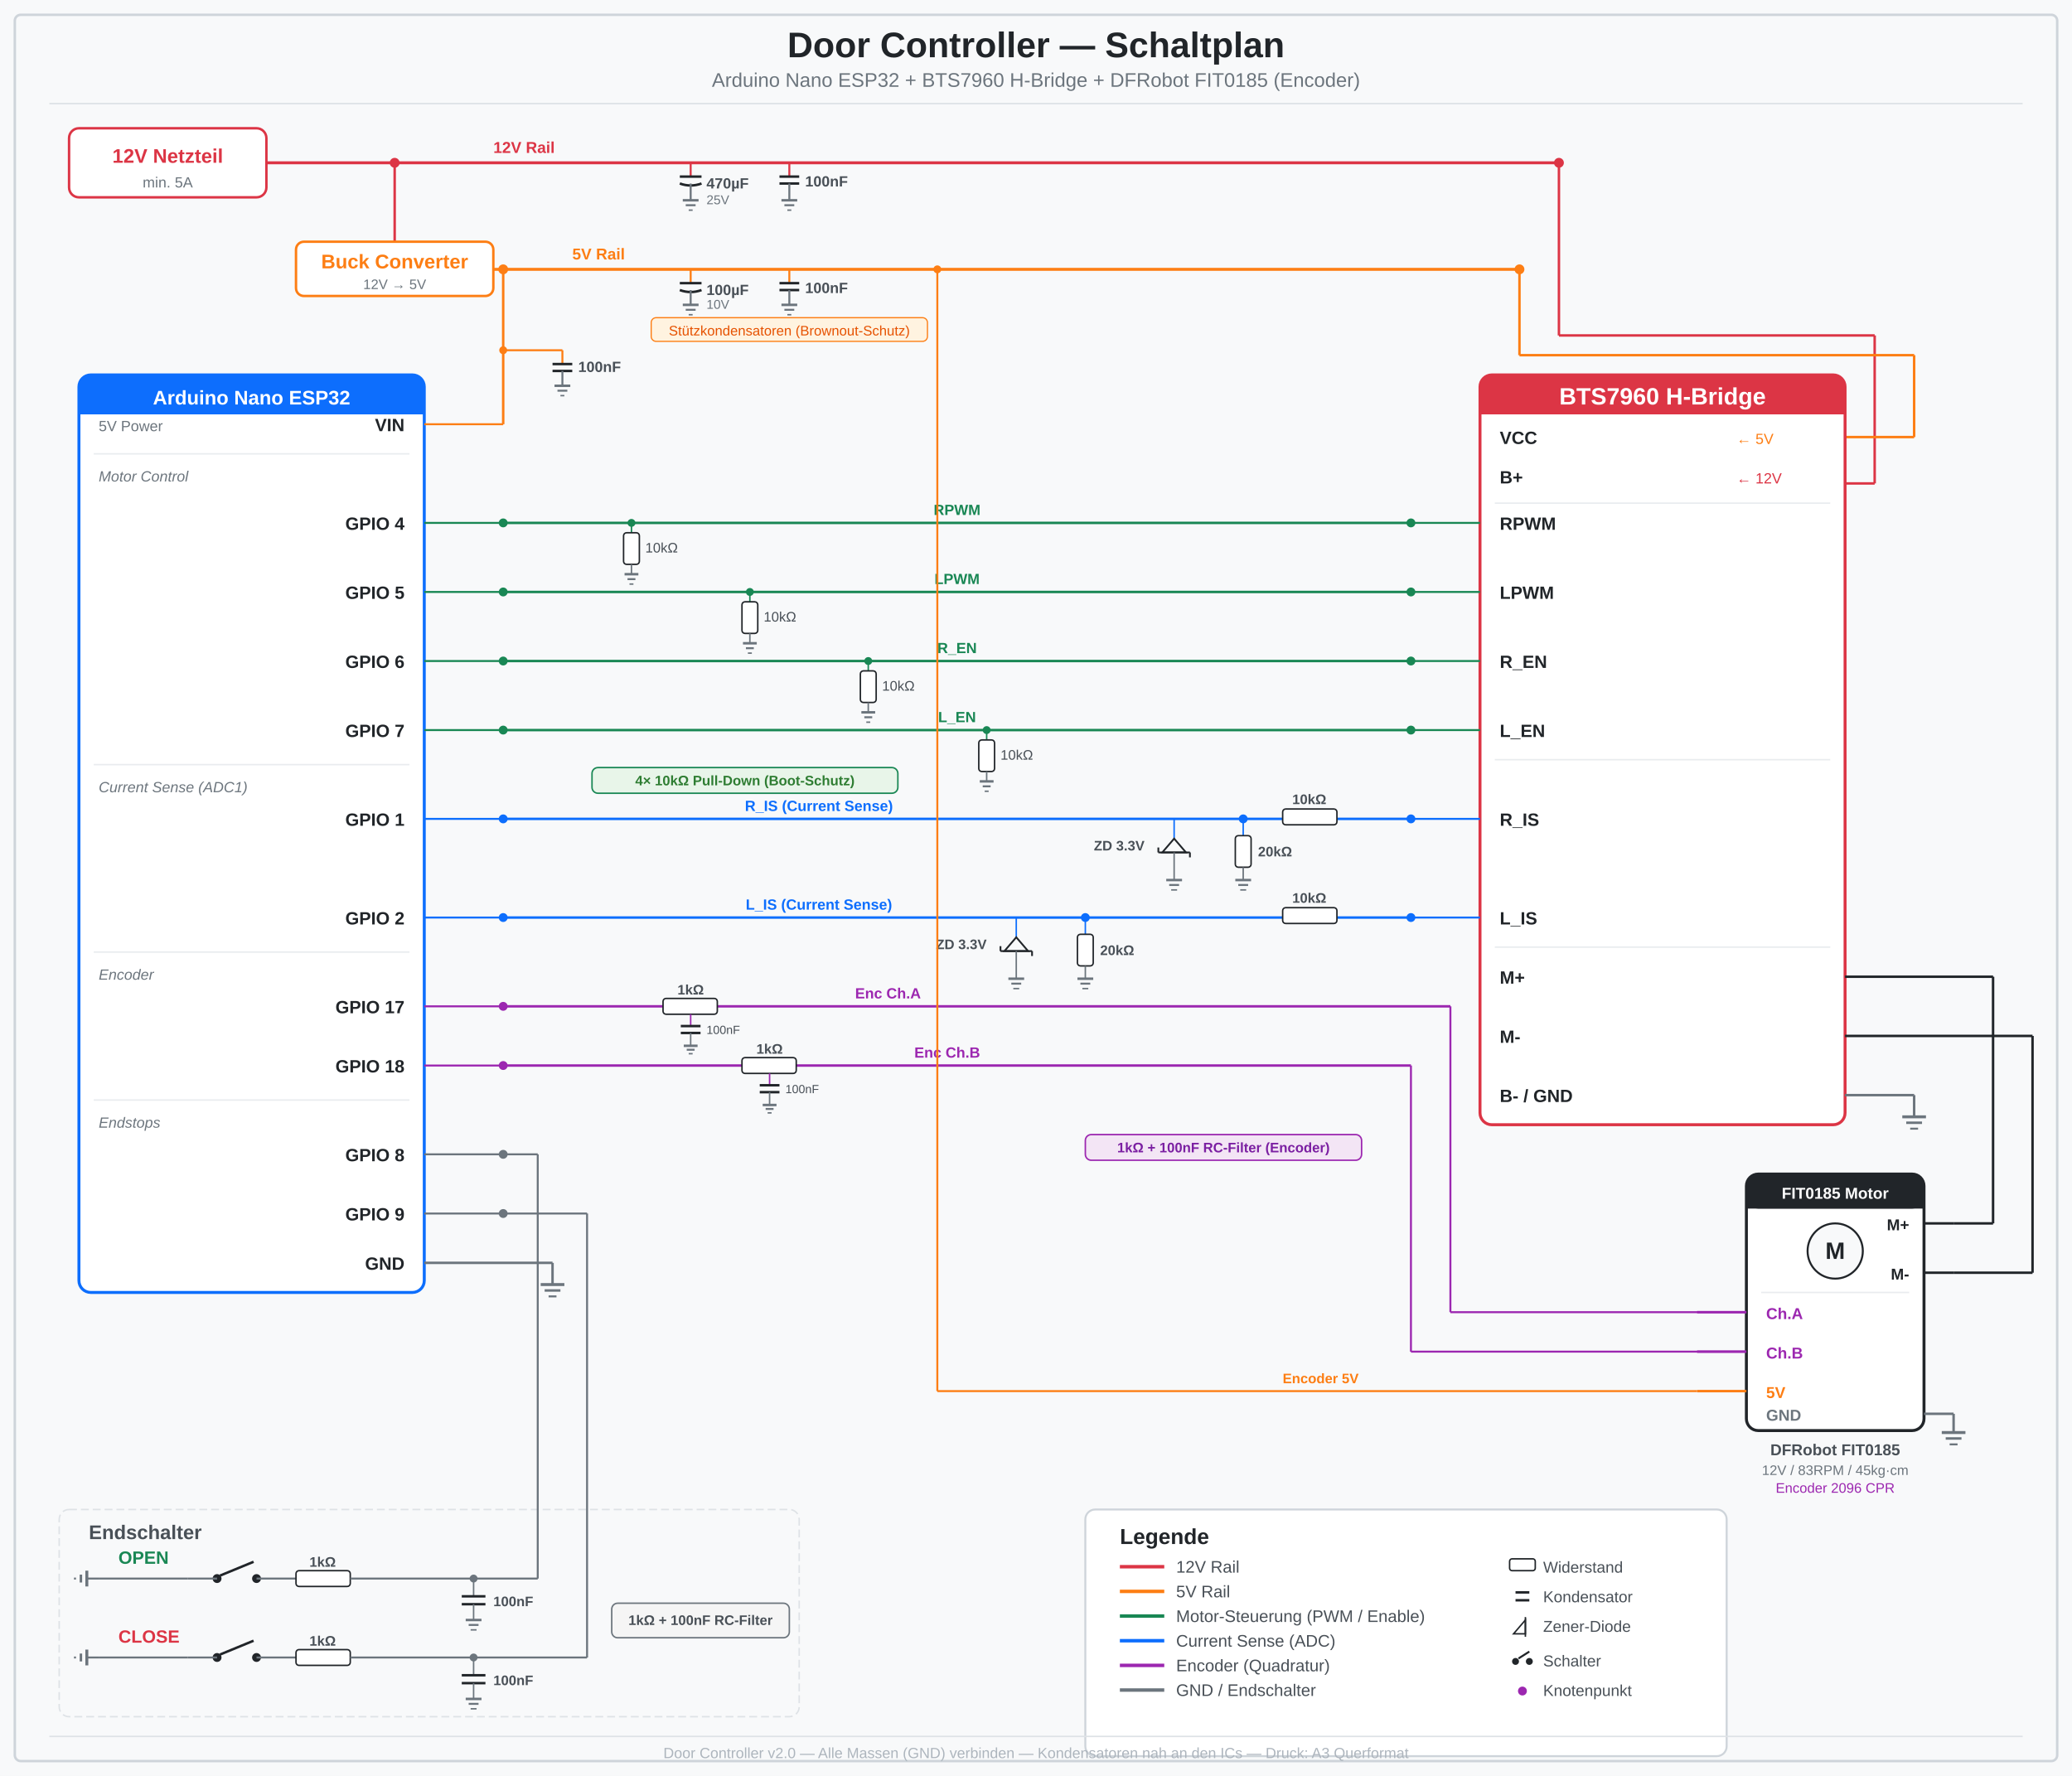
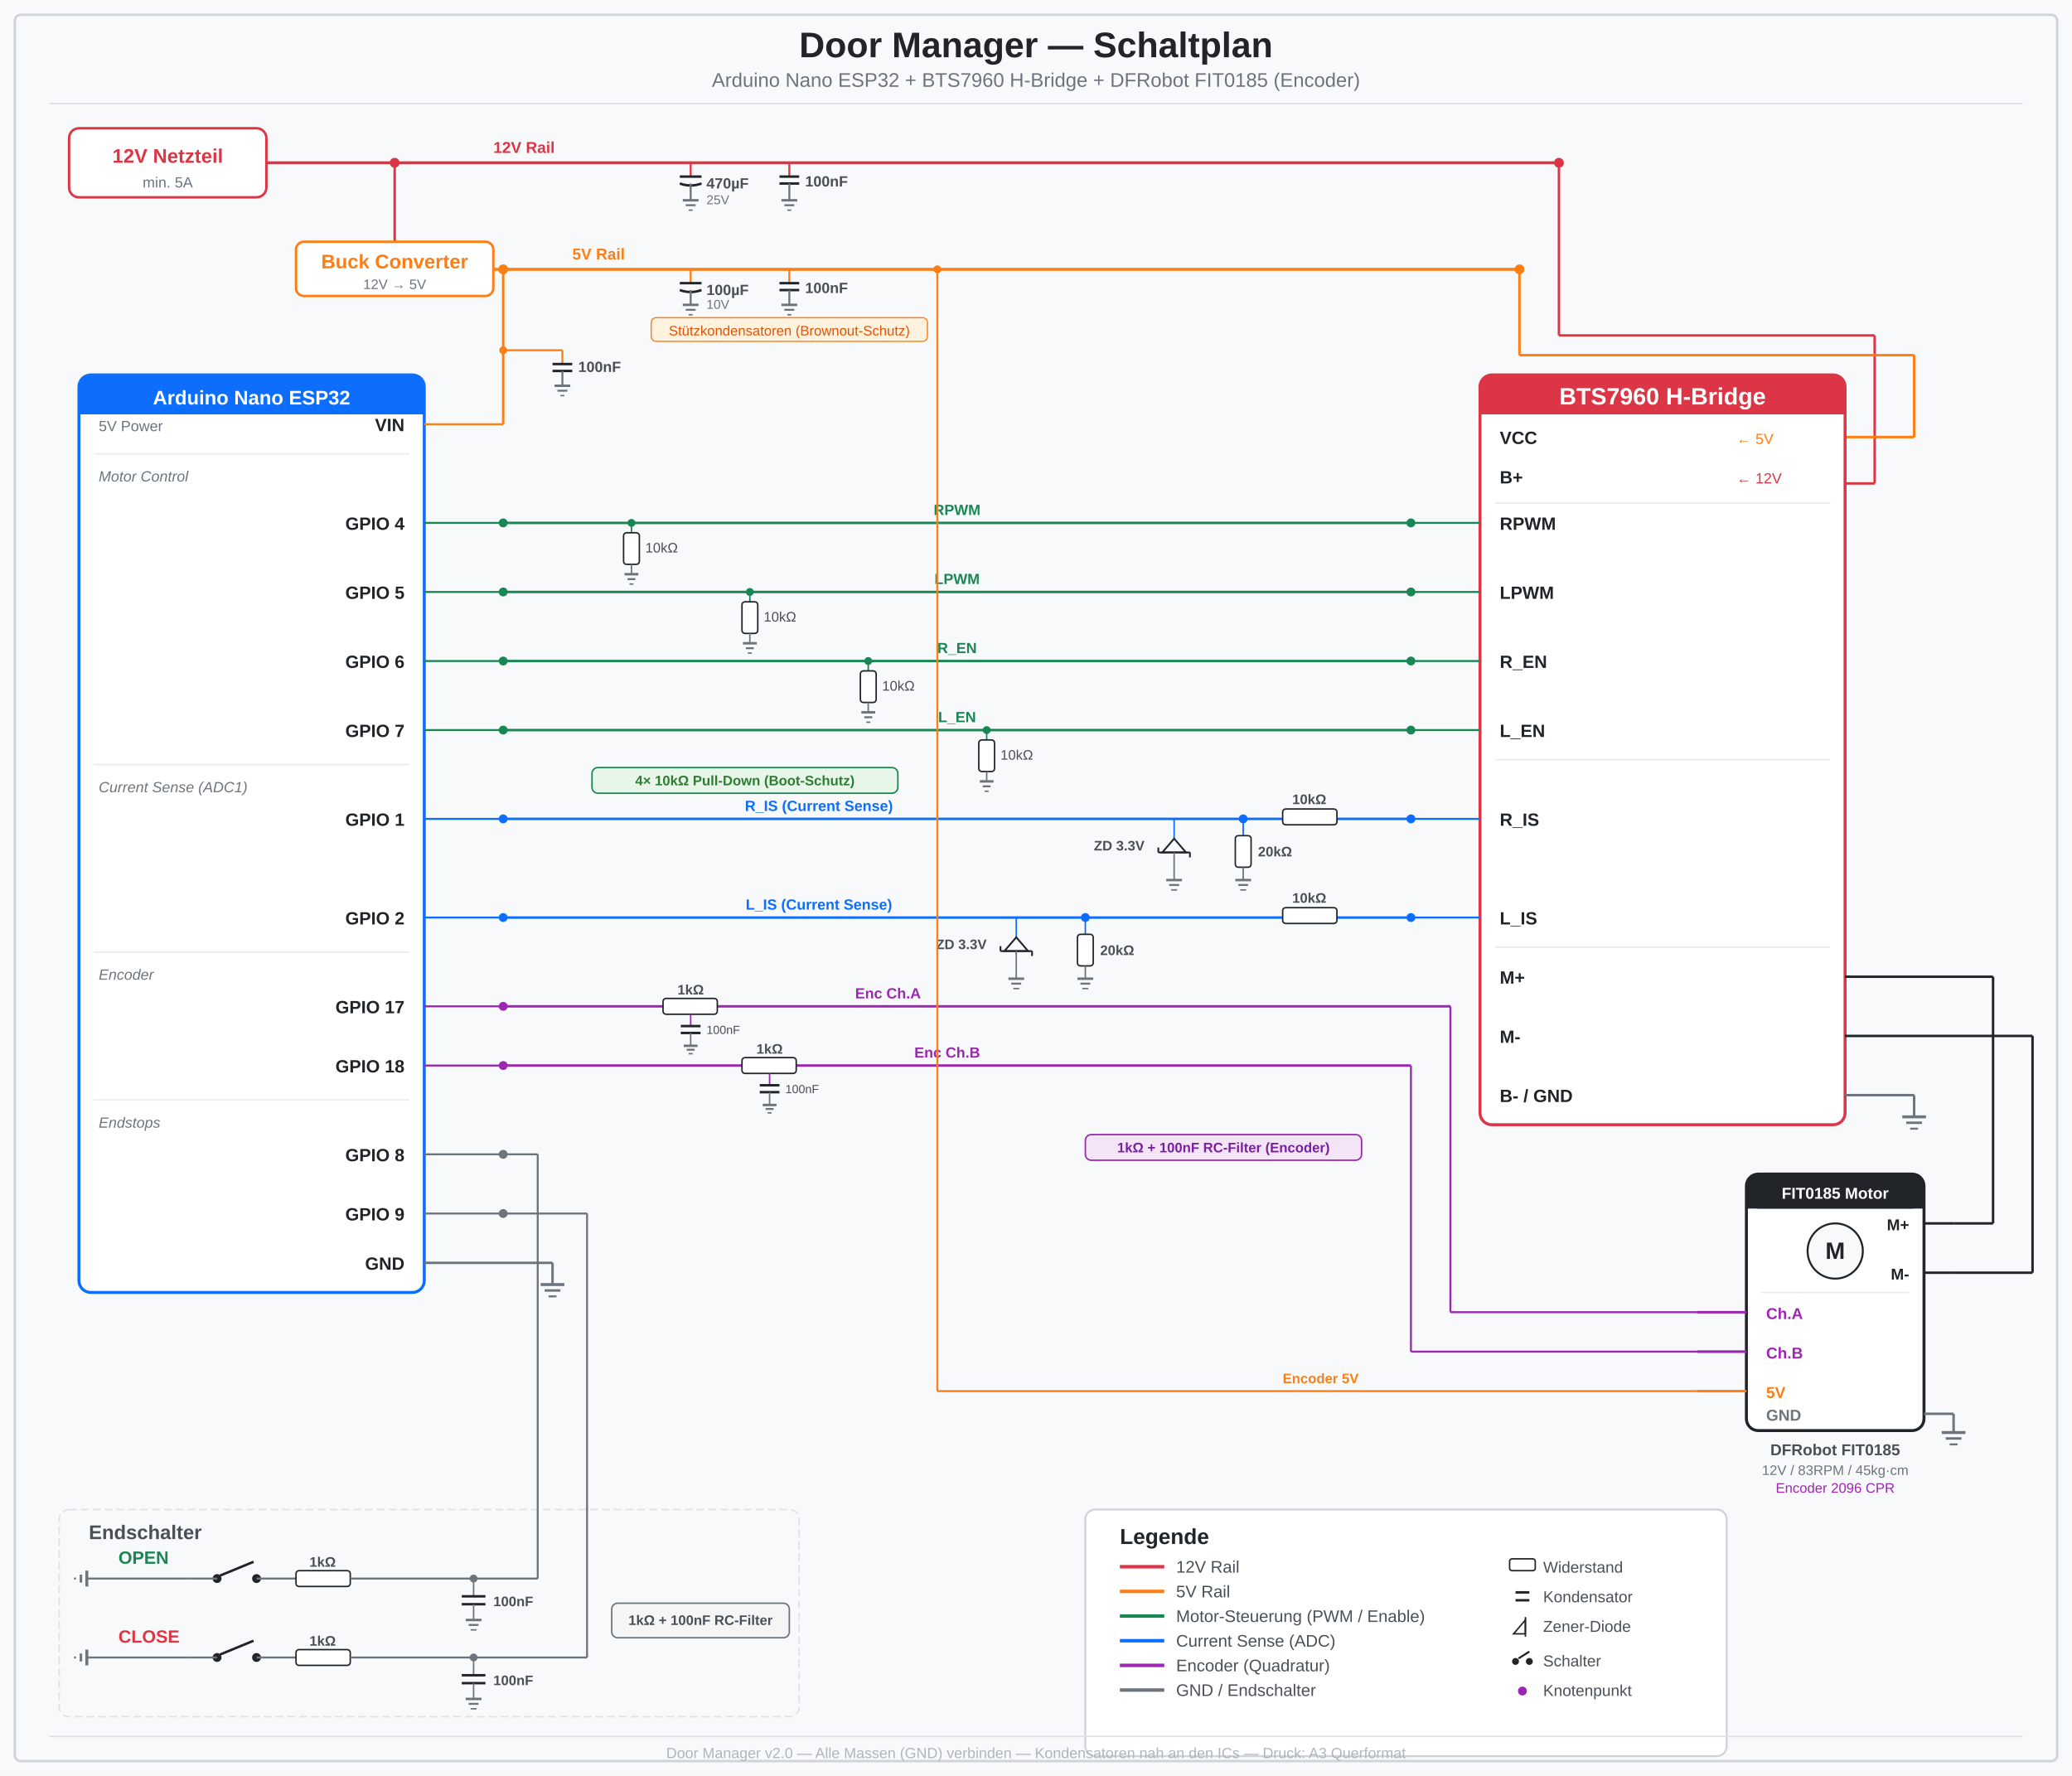
<svg xmlns="http://www.w3.org/2000/svg" viewBox="0 0 2100 1800" width="420mm" height="360mm" font-family="Segoe UI, Arial, sans-serif">
  <style>@media print { svg { width: 100%; height: auto; page-break-inside: avoid; } }</style>
  <rect width="2100" height="1800" fill="#f8f9fa" />
  <rect x="15" y="15" width="2070" height="1770" fill="none" stroke="#ced4da" stroke-width="2.5" rx="6" />
-   <text x="1050" y="58" text-anchor="middle" font-size="36" font-weight="bold" fill="#212529">Door Controller — Schaltplan</text>
+   <text x="1050" y="58" text-anchor="middle" font-size="36" font-weight="bold" fill="#212529">Door Manager — Schaltplan</text>
  <text x="1050" y="88" text-anchor="middle" font-size="20" fill="#6c757d">Arduino Nano ESP32 + BTS7960 H-Bridge + DFRobot FIT0185 (Encoder)</text>
  <line x1="50" y1="105" x2="2050" y2="105" stroke="#dee2e6" stroke-width="1.5" />
  <rect x="70" y="130" width="200" height="70" rx="10" fill="#fff" stroke="#dc3545" stroke-width="2.5" />
  <text x="170" y="165" text-anchor="middle" font-size="20" font-weight="bold" fill="#dc3545">12V Netzteil</text>
  <text x="170" y="190" text-anchor="middle" font-size="15" fill="#6c757d">min. 5A</text>
  <line x1="270" y1="165" x2="1580" y2="165" stroke="#dc3545" stroke-width="3" />
  <text x="500" y="155" font-size="16" fill="#dc3545" font-weight="bold">12V Rail</text>
  <circle cx="400" cy="165" r="5" fill="#dc3545" />
  <line x1="400" y1="165" x2="400" y2="245" stroke="#dc3545" stroke-width="2.5" />
  <rect x="300" y="245" width="200" height="55" rx="8" fill="#fff" stroke="#fd7e14" stroke-width="2.5" />
  <text x="400" y="272" text-anchor="middle" font-size="20" font-weight="bold" fill="#fd7e14">Buck Converter</text>
  <text x="400" y="293" text-anchor="middle" font-size="14" fill="#6c757d">12V → 5V</text>
  <line x1="500" y1="273" x2="1540" y2="273" stroke="#fd7e14" stroke-width="3" />
  <text x="580" y="263" font-size="16" fill="#fd7e14" font-weight="bold">5V Rail</text>
  <g transform="translate(700, 165)">
    <line x1="0" y1="0" x2="0" y2="14" stroke="#dc3545" stroke-width="2" />
    <line x1="-11" y1="14" x2="11" y2="14" stroke="#212529" stroke-width="2.5" />
    <path d="M-11,21 Q0,25 11,21" fill="none" stroke="#212529" stroke-width="2.5" />
    <line x1="0" y1="21" x2="0" y2="38" stroke="#6c757d" stroke-width="2" />
    <text x="16" y="26" font-size="15" fill="#495057" font-weight="bold">470µF</text>
    <text x="16" y="42" font-size="13" fill="#6c757d">25V</text>
    <line x1="-8" y1="38" x2="8" y2="38" stroke="#6c757d" stroke-width="2.5" />
    <line x1="-5" y1="43" x2="5" y2="43" stroke="#6c757d" stroke-width="2" />
    <line x1="-2" y1="48" x2="2" y2="48" stroke="#6c757d" stroke-width="1.5" />
  </g>
  <g transform="translate(800, 165)">
    <line x1="0" y1="0" x2="0" y2="14" stroke="#dc3545" stroke-width="2" />
    <line x1="-10" y1="14" x2="10" y2="14" stroke="#212529" stroke-width="2.5" />
    <line x1="-10" y1="21" x2="10" y2="21" stroke="#212529" stroke-width="2.5" />
    <line x1="0" y1="21" x2="0" y2="38" stroke="#6c757d" stroke-width="2" />
    <text x="16" y="24" font-size="15" fill="#495057" font-weight="bold">100nF</text>
    <line x1="-8" y1="38" x2="8" y2="38" stroke="#6c757d" stroke-width="2.5" />
    <line x1="-5" y1="43" x2="5" y2="43" stroke="#6c757d" stroke-width="2" />
    <line x1="-2" y1="48" x2="2" y2="48" stroke="#6c757d" stroke-width="1.5" />
  </g>
  <g transform="translate(700, 273)">
    <line x1="0" y1="0" x2="0" y2="14" stroke="#fd7e14" stroke-width="2" />
    <line x1="-11" y1="14" x2="11" y2="14" stroke="#212529" stroke-width="2.5" />
    <path d="M-11,21 Q0,25 11,21" fill="none" stroke="#212529" stroke-width="2.5" />
    <line x1="0" y1="21" x2="0" y2="36" stroke="#6c757d" stroke-width="2" />
    <text x="16" y="26" font-size="15" fill="#495057" font-weight="bold">100µF</text>
    <text x="16" y="40" font-size="13" fill="#6c757d">10V</text>
    <line x1="-8" y1="36" x2="8" y2="36" stroke="#6c757d" stroke-width="2.5" />
    <line x1="-5" y1="41" x2="5" y2="41" stroke="#6c757d" stroke-width="2" />
    <line x1="-2" y1="46" x2="2" y2="46" stroke="#6c757d" stroke-width="1.5" />
  </g>
  <g transform="translate(800, 273)">
    <line x1="0" y1="0" x2="0" y2="14" stroke="#fd7e14" stroke-width="2" />
    <line x1="-10" y1="14" x2="10" y2="14" stroke="#212529" stroke-width="2.5" />
    <line x1="-10" y1="21" x2="10" y2="21" stroke="#212529" stroke-width="2.5" />
    <line x1="0" y1="21" x2="0" y2="36" stroke="#6c757d" stroke-width="2" />
    <text x="16" y="24" font-size="15" fill="#495057" font-weight="bold">100nF</text>
    <line x1="-8" y1="36" x2="8" y2="36" stroke="#6c757d" stroke-width="2.5" />
    <line x1="-5" y1="41" x2="5" y2="41" stroke="#6c757d" stroke-width="2" />
    <line x1="-2" y1="46" x2="2" y2="46" stroke="#6c757d" stroke-width="1.5" />
  </g>
  <rect x="660" y="322" width="280" height="24" rx="5" fill="#fff3e0" stroke="#fd7e14" stroke-width="1.2" />
  <text x="800" y="340" text-anchor="middle" font-size="14" fill="#e65100">Stützkondensatoren (Brownout-Schutz)</text>
  <circle cx="510" cy="273" r="5" fill="#fd7e14" />
  <line x1="510" y1="273" x2="510" y2="430" stroke="#fd7e14" stroke-width="2.5" />
  <circle cx="510" cy="355" r="4" fill="#fd7e14" />
  <line x1="510" y1="355" x2="570" y2="355" stroke="#fd7e14" stroke-width="2" />
  <g transform="translate(570, 355)">
    <line x1="0" y1="0" x2="0" y2="14" stroke="#fd7e14" stroke-width="2" />
    <line x1="-10" y1="14" x2="10" y2="14" stroke="#212529" stroke-width="2.5" />
    <line x1="-10" y1="21" x2="10" y2="21" stroke="#212529" stroke-width="2.5" />
    <line x1="0" y1="21" x2="0" y2="36" stroke="#6c757d" stroke-width="2" />
    <text x="16" y="22" font-size="15" fill="#495057" font-weight="bold">100nF</text>
    <line x1="-8" y1="36" x2="8" y2="36" stroke="#6c757d" stroke-width="2.5" />
    <line x1="-5" y1="41" x2="5" y2="41" stroke="#6c757d" stroke-width="2" />
    <line x1="-2" y1="46" x2="2" y2="46" stroke="#6c757d" stroke-width="1.5" />
  </g>
  <circle cx="1580" cy="165" r="5" fill="#dc3545" />
  <line x1="1580" y1="165" x2="1580" y2="340" stroke="#dc3545" stroke-width="2.5" />
  <line x1="1580" y1="340" x2="1900" y2="340" stroke="#dc3545" stroke-width="2.5" />
  <line x1="1900" y1="340" x2="1900" y2="490" stroke="#dc3545" stroke-width="2.5" />
  <line x1="1870" y1="490" x2="1900" y2="490" stroke="#dc3545" stroke-width="2.5" />
  <circle cx="1540" cy="273" r="5" fill="#fd7e14" />
  <line x1="1540" y1="273" x2="1540" y2="360" stroke="#fd7e14" stroke-width="2.5" />
  <line x1="1540" y1="360" x2="1940" y2="360" stroke="#fd7e14" stroke-width="2.5" />
  <line x1="1940" y1="360" x2="1940" y2="443" stroke="#fd7e14" stroke-width="2.5" />
  <line x1="1870" y1="443" x2="1940" y2="443" stroke="#fd7e14" stroke-width="2.5" />
  <rect x="80" y="380" width="350" height="930" rx="12" fill="#fff" stroke="#0d6efd" stroke-width="3" />
  <rect x="80" y="380" width="350" height="40" rx="12" fill="#0d6efd" />
  <rect x="80" y="406" width="350" height="14" fill="#0d6efd" />
  <text x="255" y="410" text-anchor="middle" font-size="20" font-weight="bold" fill="#fff">Arduino Nano ESP32</text>
  <text x="410" y="437" font-size="18" fill="#212529" font-weight="bold" text-anchor="end">VIN</text>
  <text x="100" y="437" font-size="15" fill="#6c757d">5V Power</text>
  <line x1="430" y1="430" x2="510" y2="430" stroke="#fd7e14" stroke-width="2" />
  <line x1="95" y1="460" x2="415" y2="460" stroke="#e9ecef" stroke-width="1.5" />
  <text x="100" y="488" font-size="15" fill="#6c757d" font-style="italic">Motor Control</text>
  <text x="410" y="537" font-size="18" fill="#212529" font-weight="bold" text-anchor="end">GPIO 4</text>
  <line x1="430" y1="530" x2="510" y2="530" stroke="#198754" stroke-width="2" />
  <circle cx="510" cy="530" r="4.5" fill="#198754" />
  <text x="410" y="607" font-size="18" fill="#212529" font-weight="bold" text-anchor="end">GPIO 5</text>
  <line x1="430" y1="600" x2="510" y2="600" stroke="#198754" stroke-width="2" />
  <circle cx="510" cy="600" r="4.5" fill="#198754" />
  <text x="410" y="677" font-size="18" fill="#212529" font-weight="bold" text-anchor="end">GPIO 6</text>
  <line x1="430" y1="670" x2="510" y2="670" stroke="#198754" stroke-width="2" />
  <circle cx="510" cy="670" r="4.5" fill="#198754" />
  <text x="410" y="747" font-size="18" fill="#212529" font-weight="bold" text-anchor="end">GPIO 7</text>
  <line x1="430" y1="740" x2="510" y2="740" stroke="#198754" stroke-width="2" />
  <circle cx="510" cy="740" r="4.5" fill="#198754" />
  <line x1="95" y1="775" x2="415" y2="775" stroke="#e9ecef" stroke-width="1.5" />
  <text x="100" y="803" font-size="15" fill="#6c757d" font-style="italic">Current Sense (ADC1)</text>
  <text x="410" y="837" font-size="18" fill="#212529" font-weight="bold" text-anchor="end">GPIO 1</text>
  <line x1="430" y1="830" x2="510" y2="830" stroke="#0d6efd" stroke-width="2" />
  <circle cx="510" cy="830" r="4.5" fill="#0d6efd" />
  <text x="410" y="937" font-size="18" fill="#212529" font-weight="bold" text-anchor="end">GPIO 2</text>
  <line x1="430" y1="930" x2="510" y2="930" stroke="#0d6efd" stroke-width="2" />
  <circle cx="510" cy="930" r="4.5" fill="#0d6efd" />
  <line x1="95" y1="965" x2="415" y2="965" stroke="#e9ecef" stroke-width="1.5" />
  <text x="100" y="993" font-size="15" fill="#6c757d" font-style="italic">Encoder</text>
  <text x="410" y="1027" font-size="18" fill="#212529" font-weight="bold" text-anchor="end">GPIO 17</text>
  <line x1="430" y1="1020" x2="510" y2="1020" stroke="#9c27b0" stroke-width="2" />
  <circle cx="510" cy="1020" r="4.5" fill="#9c27b0" />
  <text x="410" y="1087" font-size="18" fill="#212529" font-weight="bold" text-anchor="end">GPIO 18</text>
  <line x1="430" y1="1080" x2="510" y2="1080" stroke="#9c27b0" stroke-width="2" />
  <circle cx="510" cy="1080" r="4.5" fill="#9c27b0" />
  <line x1="95" y1="1115" x2="415" y2="1115" stroke="#e9ecef" stroke-width="1.5" />
  <text x="100" y="1143" font-size="15" fill="#6c757d" font-style="italic">Endstops</text>
  <text x="410" y="1177" font-size="18" fill="#212529" font-weight="bold" text-anchor="end">GPIO 8</text>
  <line x1="430" y1="1170" x2="510" y2="1170" stroke="#6c757d" stroke-width="2" />
  <circle cx="510" cy="1170" r="4.5" fill="#6c757d" />
  <text x="410" y="1237" font-size="18" fill="#212529" font-weight="bold" text-anchor="end">GPIO 9</text>
  <line x1="430" y1="1230" x2="510" y2="1230" stroke="#6c757d" stroke-width="2" />
  <circle cx="510" cy="1230" r="4.5" fill="#6c757d" />
  <text x="410" y="1287" font-size="18" fill="#212529" font-weight="bold" text-anchor="end">GND</text>
  <line x1="430" y1="1280" x2="560" y2="1280" stroke="#6c757d" stroke-width="2.5" />
  <line x1="560" y1="1280" x2="560" y2="1302" stroke="#6c757d" stroke-width="2.5" />
  <line x1="548" y1="1302" x2="572" y2="1302" stroke="#6c757d" stroke-width="3" />
  <line x1="552" y1="1308" x2="568" y2="1308" stroke="#6c757d" stroke-width="2.5" />
  <line x1="556" y1="1314" x2="564" y2="1314" stroke="#6c757d" stroke-width="2" />
  <rect x="1500" y="380" width="370" height="760" rx="12" fill="#fff" stroke="#dc3545" stroke-width="3" />
  <rect x="1500" y="380" width="370" height="40" rx="12" fill="#dc3545" />
  <rect x="1500" y="406" width="370" height="14" fill="#dc3545" />
  <text x="1685" y="410" text-anchor="middle" font-size="24" font-weight="bold" fill="#fff">BTS7960 H-Bridge</text>
  <text x="1520" y="450" font-size="18" fill="#212529" font-weight="bold">VCC</text>
  <text x="1760" y="450" font-size="15" fill="#fd7e14">← 5V</text>
  <text x="1520" y="490" font-size="18" fill="#212529" font-weight="bold">B+</text>
  <text x="1760" y="490" font-size="15" fill="#dc3545">← 12V</text>
  <line x1="1515" y1="510" x2="1855" y2="510" stroke="#e9ecef" stroke-width="1.5" />
  <text x="1520" y="537" font-size="18" fill="#212529" font-weight="bold">RPWM</text>
  <line x1="1430" y1="530" x2="1500" y2="530" stroke="#198754" stroke-width="2" />
  <circle cx="1430" cy="530" r="4.5" fill="#198754" />
  <text x="1520" y="607" font-size="18" fill="#212529" font-weight="bold">LPWM</text>
  <line x1="1430" y1="600" x2="1500" y2="600" stroke="#198754" stroke-width="2" />
  <circle cx="1430" cy="600" r="4.5" fill="#198754" />
  <text x="1520" y="677" font-size="18" fill="#212529" font-weight="bold">R_EN</text>
  <line x1="1430" y1="670" x2="1500" y2="670" stroke="#198754" stroke-width="2" />
  <circle cx="1430" cy="670" r="4.5" fill="#198754" />
  <text x="1520" y="747" font-size="18" fill="#212529" font-weight="bold">L_EN</text>
  <line x1="1430" y1="740" x2="1500" y2="740" stroke="#198754" stroke-width="2" />
  <circle cx="1430" cy="740" r="4.5" fill="#198754" />
  <line x1="1515" y1="770" x2="1855" y2="770" stroke="#e9ecef" stroke-width="1.5" />
  <text x="1520" y="837" font-size="18" fill="#212529" font-weight="bold">R_IS</text>
  <line x1="1430" y1="830" x2="1500" y2="830" stroke="#0d6efd" stroke-width="2" />
  <circle cx="1430" cy="830" r="4.5" fill="#0d6efd" />
  <text x="1520" y="937" font-size="18" fill="#212529" font-weight="bold">L_IS</text>
  <line x1="1430" y1="930" x2="1500" y2="930" stroke="#0d6efd" stroke-width="2" />
  <circle cx="1430" cy="930" r="4.5" fill="#0d6efd" />
  <line x1="1515" y1="960" x2="1855" y2="960" stroke="#e9ecef" stroke-width="1.5" />
  <text x="1520" y="997" font-size="18" fill="#212529" font-weight="bold">M+</text>
  <text x="1520" y="1057" font-size="18" fill="#212529" font-weight="bold">M-</text>
  <text x="1520" y="1117" font-size="18" fill="#212529" font-weight="bold">B- / GND</text>
  <line x1="1870" y1="1110" x2="1940" y2="1110" stroke="#6c757d" stroke-width="2.5" />
  <line x1="1940" y1="1110" x2="1940" y2="1132" stroke="#6c757d" stroke-width="2.5" />
  <line x1="1928" y1="1132" x2="1952" y2="1132" stroke="#6c757d" stroke-width="3" />
  <line x1="1932" y1="1138" x2="1948" y2="1138" stroke="#6c757d" stroke-width="2.5" />
  <line x1="1936" y1="1144" x2="1944" y2="1144" stroke="#6c757d" stroke-width="2" />
  <line x1="510" y1="530" x2="1430" y2="530" stroke="#198754" stroke-width="2.5" />
  <circle cx="640" cy="530" r="4" fill="#198754" />
  <g transform="translate(640, 530)">
    <line x1="0" y1="0" x2="0" y2="10" stroke="#198754" stroke-width="1.5" />
    <rect x="-8" y="10" width="16" height="32" rx="3" fill="#fff" stroke="#212529" stroke-width="1.5" />
    <text x="14" y="30" font-size="14" fill="#495057">10kΩ</text>
    <line x1="0" y1="42" x2="0" y2="52" stroke="#6c757d" stroke-width="1.5" />
    <line x1="-7" y1="52" x2="7" y2="52" stroke="#6c757d" stroke-width="2.5" />
    <line x1="-4" y1="57" x2="4" y2="57" stroke="#6c757d" stroke-width="2" />
    <line x1="-2" y1="62" x2="2" y2="62" stroke="#6c757d" stroke-width="1.5" />
  </g>
  <text x="970" y="522" font-size="15" fill="#198754" font-weight="bold" text-anchor="middle">RPWM</text>
  <line x1="510" y1="600" x2="1430" y2="600" stroke="#198754" stroke-width="2.5" />
  <circle cx="760" cy="600" r="4" fill="#198754" />
  <g transform="translate(760, 600)">
    <line x1="0" y1="0" x2="0" y2="10" stroke="#198754" stroke-width="1.5" />
    <rect x="-8" y="10" width="16" height="32" rx="3" fill="#fff" stroke="#212529" stroke-width="1.5" />
    <text x="14" y="30" font-size="14" fill="#495057">10kΩ</text>
    <line x1="0" y1="42" x2="0" y2="52" stroke="#6c757d" stroke-width="1.5" />
    <line x1="-7" y1="52" x2="7" y2="52" stroke="#6c757d" stroke-width="2.5" />
    <line x1="-4" y1="57" x2="4" y2="57" stroke="#6c757d" stroke-width="2" />
    <line x1="-2" y1="62" x2="2" y2="62" stroke="#6c757d" stroke-width="1.5" />
  </g>
  <text x="970" y="592" font-size="15" fill="#198754" font-weight="bold" text-anchor="middle">LPWM</text>
  <line x1="510" y1="670" x2="1430" y2="670" stroke="#198754" stroke-width="2.5" />
  <circle cx="880" cy="670" r="4" fill="#198754" />
  <g transform="translate(880, 670)">
    <line x1="0" y1="0" x2="0" y2="10" stroke="#198754" stroke-width="1.5" />
    <rect x="-8" y="10" width="16" height="32" rx="3" fill="#fff" stroke="#212529" stroke-width="1.5" />
    <text x="14" y="30" font-size="14" fill="#495057">10kΩ</text>
    <line x1="0" y1="42" x2="0" y2="52" stroke="#6c757d" stroke-width="1.5" />
    <line x1="-7" y1="52" x2="7" y2="52" stroke="#6c757d" stroke-width="2.5" />
    <line x1="-4" y1="57" x2="4" y2="57" stroke="#6c757d" stroke-width="2" />
    <line x1="-2" y1="62" x2="2" y2="62" stroke="#6c757d" stroke-width="1.5" />
  </g>
  <text x="970" y="662" font-size="15" fill="#198754" font-weight="bold" text-anchor="middle">R_EN</text>
  <line x1="510" y1="740" x2="1430" y2="740" stroke="#198754" stroke-width="2.5" />
  <circle cx="1000" cy="740" r="4" fill="#198754" />
  <g transform="translate(1000, 740)">
    <line x1="0" y1="0" x2="0" y2="10" stroke="#198754" stroke-width="1.5" />
    <rect x="-8" y="10" width="16" height="32" rx="3" fill="#fff" stroke="#212529" stroke-width="1.5" />
    <text x="14" y="30" font-size="14" fill="#495057">10kΩ</text>
    <line x1="0" y1="42" x2="0" y2="52" stroke="#6c757d" stroke-width="1.5" />
    <line x1="-7" y1="52" x2="7" y2="52" stroke="#6c757d" stroke-width="2.5" />
    <line x1="-4" y1="57" x2="4" y2="57" stroke="#6c757d" stroke-width="2" />
    <line x1="-2" y1="62" x2="2" y2="62" stroke="#6c757d" stroke-width="1.5" />
  </g>
  <text x="970" y="732" font-size="15" fill="#198754" font-weight="bold" text-anchor="middle">L_EN</text>
  <rect x="600" y="778" width="310" height="26" rx="6" fill="#e8f5e9" stroke="#198754" stroke-width="1.5" />
  <text x="755" y="796" text-anchor="middle" font-size="14" fill="#2e7d32" font-weight="bold">4× 10kΩ Pull-Down (Boot-Schutz)</text>
  <line x1="510" y1="830" x2="1430" y2="830" stroke="#0d6efd" stroke-width="2.5" />
  <text x="830" y="822" font-size="15" fill="#0d6efd" font-weight="bold" text-anchor="middle">R_IS (Current Sense)</text>
  <rect x="1300" y="820" width="55" height="16" rx="3" fill="#fff" stroke="#212529" stroke-width="1.5" />
  <text x="1327" y="815" text-anchor="middle" font-size="14" fill="#495057" font-weight="bold">10kΩ</text>
  <circle cx="1260" cy="830" r="4.5" fill="#0d6efd" />
  <line x1="1260" y1="830" x2="1260" y2="847" stroke="#0d6efd" stroke-width="1.5" />
  <rect x="1252" y="847" width="16" height="32" rx="3" fill="#fff" stroke="#212529" stroke-width="1.5" />
  <text x="1275" y="868" font-size="14" fill="#495057" font-weight="bold">20kΩ</text>
  <line x1="1260" y1="879" x2="1260" y2="892" stroke="#6c757d" stroke-width="1.5" />
  <line x1="1252" y1="892" x2="1268" y2="892" stroke="#6c757d" stroke-width="2.5" />
  <line x1="1255" y1="897" x2="1265" y2="897" stroke="#6c757d" stroke-width="2" />
  <line x1="1257" y1="902" x2="1263" y2="902" stroke="#6c757d" stroke-width="1.5" />
  <line x1="1260" y1="830" x2="1190" y2="830" stroke="#0d6efd" stroke-width="1.5" />
  <line x1="1190" y1="830" x2="1190" y2="850" stroke="#0d6efd" stroke-width="1.5" />
  <polygon points="1178,864 1190,850 1202,864" fill="none" stroke="#212529" stroke-width="1.8" />
  <line x1="1174" y1="864" x2="1206" y2="864" stroke="#212529" stroke-width="1.8" />
  <line x1="1174" y1="864" x2="1174" y2="859" stroke="#212529" stroke-width="1.8" />
  <line x1="1206" y1="864" x2="1206" y2="869" stroke="#212529" stroke-width="1.8" />
  <text x="1160" y="862" font-size="14" fill="#495057" text-anchor="end" font-weight="bold">ZD 3.3V</text>
  <line x1="1190" y1="864" x2="1190" y2="892" stroke="#6c757d" stroke-width="1.5" />
  <line x1="1182" y1="892" x2="1198" y2="892" stroke="#6c757d" stroke-width="2.5" />
  <line x1="1185" y1="897" x2="1195" y2="897" stroke="#6c757d" stroke-width="2" />
  <line x1="1187" y1="902" x2="1193" y2="902" stroke="#6c757d" stroke-width="1.5" />
  <line x1="510" y1="930" x2="1430" y2="930" stroke="#0d6efd" stroke-width="2.5" />
  <text x="830" y="922" font-size="15" fill="#0d6efd" font-weight="bold" text-anchor="middle">L_IS (Current Sense)</text>
  <rect x="1300" y="920" width="55" height="16" rx="3" fill="#fff" stroke="#212529" stroke-width="1.5" />
  <text x="1327" y="915" text-anchor="middle" font-size="14" fill="#495057" font-weight="bold">10kΩ</text>
  <circle cx="1100" cy="930" r="4.5" fill="#0d6efd" />
  <line x1="1100" y1="930" x2="1100" y2="947" stroke="#0d6efd" stroke-width="1.5" />
  <rect x="1092" y="947" width="16" height="32" rx="3" fill="#fff" stroke="#212529" stroke-width="1.5" />
  <text x="1115" y="968" font-size="14" fill="#495057" font-weight="bold">20kΩ</text>
  <line x1="1100" y1="979" x2="1100" y2="992" stroke="#6c757d" stroke-width="1.5" />
  <line x1="1092" y1="992" x2="1108" y2="992" stroke="#6c757d" stroke-width="2.5" />
  <line x1="1095" y1="997" x2="1105" y2="997" stroke="#6c757d" stroke-width="2" />
  <line x1="1097" y1="1002" x2="1103" y2="1002" stroke="#6c757d" stroke-width="1.5" />
  <line x1="1100" y1="930" x2="1030" y2="930" stroke="#0d6efd" stroke-width="1.5" />
  <line x1="1030" y1="930" x2="1030" y2="950" stroke="#0d6efd" stroke-width="1.5" />
  <polygon points="1018,964 1030,950 1042,964" fill="none" stroke="#212529" stroke-width="1.8" />
  <line x1="1014" y1="964" x2="1046" y2="964" stroke="#212529" stroke-width="1.8" />
  <line x1="1014" y1="964" x2="1014" y2="959" stroke="#212529" stroke-width="1.8" />
  <line x1="1046" y1="964" x2="1046" y2="969" stroke="#212529" stroke-width="1.8" />
  <text x="1000" y="962" font-size="14" fill="#495057" text-anchor="end" font-weight="bold">ZD 3.3V</text>
  <line x1="1030" y1="964" x2="1030" y2="992" stroke="#6c757d" stroke-width="1.5" />
  <line x1="1022" y1="992" x2="1038" y2="992" stroke="#6c757d" stroke-width="2.5" />
  <line x1="1025" y1="997" x2="1035" y2="997" stroke="#6c757d" stroke-width="2" />
  <line x1="1027" y1="1002" x2="1033" y2="1002" stroke="#6c757d" stroke-width="1.5" />
  <line x1="510" y1="1020" x2="1470" y2="1020" stroke="#9c27b0" stroke-width="2.5" />
  <circle cx="700" cy="1020" r="4" fill="#9c27b0" />
  <g transform="translate(700, 1020)">
    <rect x="-28" y="-8" width="55" height="16" rx="3" fill="#fff" stroke="#212529" stroke-width="1.5" />
    <text x="0" y="-12" text-anchor="middle" font-size="14" fill="#495057" font-weight="bold">1kΩ</text>
    <line x1="0" y1="8" x2="0" y2="20" stroke="#9c27b0" stroke-width="1.5" />
    <line x1="-10" y1="20" x2="10" y2="20" stroke="#212529" stroke-width="2.5" />
    <line x1="-10" y1="27" x2="10" y2="27" stroke="#212529" stroke-width="2.5" />
    <text x="16" y="28" font-size="12" fill="#495057">100nF</text>
    <line x1="0" y1="27" x2="0" y2="40" stroke="#6c757d" stroke-width="1.5" />
    <line x1="-7" y1="40" x2="7" y2="40" stroke="#6c757d" stroke-width="2.5" />
    <line x1="-4" y1="44" x2="4" y2="44" stroke="#6c757d" stroke-width="2" />
    <line x1="-2" y1="48" x2="2" y2="48" stroke="#6c757d" stroke-width="1.5" />
  </g>
  <text x="900" y="1012" font-size="15" fill="#9c27b0" font-weight="bold" text-anchor="middle">Enc Ch.A</text>
  <line x1="1470" y1="1020" x2="1470" y2="1330" stroke="#9c27b0" stroke-width="2" />
  <line x1="1470" y1="1330" x2="1770" y2="1330" stroke="#9c27b0" stroke-width="2" />
  <line x1="510" y1="1080" x2="1430" y2="1080" stroke="#9c27b0" stroke-width="2.5" />
  <circle cx="780" cy="1080" r="4" fill="#9c27b0" />
  <g transform="translate(780, 1080)">
    <rect x="-28" y="-8" width="55" height="16" rx="3" fill="#fff" stroke="#212529" stroke-width="1.5" />
    <text x="0" y="-12" text-anchor="middle" font-size="14" fill="#495057" font-weight="bold">1kΩ</text>
    <line x1="0" y1="8" x2="0" y2="20" stroke="#9c27b0" stroke-width="1.5" />
    <line x1="-10" y1="20" x2="10" y2="20" stroke="#212529" stroke-width="2.5" />
    <line x1="-10" y1="27" x2="10" y2="27" stroke="#212529" stroke-width="2.5" />
    <text x="16" y="28" font-size="12" fill="#495057">100nF</text>
    <line x1="0" y1="27" x2="0" y2="40" stroke="#6c757d" stroke-width="1.5" />
    <line x1="-7" y1="40" x2="7" y2="40" stroke="#6c757d" stroke-width="2.5" />
    <line x1="-4" y1="44" x2="4" y2="44" stroke="#6c757d" stroke-width="2" />
    <line x1="-2" y1="48" x2="2" y2="48" stroke="#6c757d" stroke-width="1.5" />
  </g>
  <text x="960" y="1072" font-size="15" fill="#9c27b0" font-weight="bold" text-anchor="middle">Enc Ch.B</text>
  <line x1="1430" y1="1080" x2="1430" y2="1370" stroke="#9c27b0" stroke-width="2" />
  <line x1="1430" y1="1370" x2="1770" y2="1370" stroke="#9c27b0" stroke-width="2" />
  <rect x="1100" y="1150" width="280" height="26" rx="6" fill="#f3e5f5" stroke="#9c27b0" stroke-width="1.5" />
  <text x="1240" y="1168" text-anchor="middle" font-size="14" fill="#7b1fa2" font-weight="bold">1kΩ + 100nF RC-Filter (Encoder)</text>
  <rect x="1770" y="1190" width="180" height="260" rx="12" fill="#fff" stroke="#212529" stroke-width="3" />
  <rect x="1770" y="1190" width="180" height="35" rx="12" fill="#212529" />
  <rect x="1770" y="1211" width="180" height="14" fill="#212529" />
  <text x="1860" y="1215" text-anchor="middle" font-size="16" font-weight="bold" fill="#fff">FIT0185 Motor</text>
  <circle cx="1860" cy="1268" r="28" fill="#f8f9fa" stroke="#212529" stroke-width="2" />
  <text x="1860" y="1276" text-anchor="middle" font-size="24" font-weight="bold" fill="#212529">M</text>
  <text x="1935" y="1247" font-size="16" fill="#212529" font-weight="bold" text-anchor="end">M+</text>
  <line x1="1950" y1="1240" x2="1980" y2="1240" stroke="#212529" stroke-width="2.5" />
  <text x="1935" y="1297" font-size="16" fill="#212529" font-weight="bold" text-anchor="end">M-</text>
  <line x1="1950" y1="1290" x2="1980" y2="1290" stroke="#212529" stroke-width="2.5" />
  <line x1="1785" y1="1310" x2="1935" y2="1310" stroke="#e9ecef" stroke-width="1.5" />
  <text x="1790" y="1337" font-size="16" fill="#9c27b0" font-weight="bold">Ch.A</text>
  <line x1="1720" y1="1330" x2="1770" y2="1330" stroke="#9c27b0" stroke-width="2.5" />
  <text x="1790" y="1377" font-size="16" fill="#9c27b0" font-weight="bold">Ch.B</text>
  <line x1="1720" y1="1370" x2="1770" y2="1370" stroke="#9c27b0" stroke-width="2.5" />
  <text x="1790" y="1417" font-size="16" fill="#fd7e14" font-weight="bold">5V</text>
  <line x1="1720" y1="1410" x2="1770" y2="1410" stroke="#fd7e14" stroke-width="2.5" />
  <text x="1790" y="1440" font-size="16" fill="#6c757d" font-weight="bold">GND</text>
  <line x1="1950" y1="1433" x2="1980" y2="1433" stroke="#6c757d" stroke-width="2.5" />
  <line x1="1980" y1="1433" x2="1980" y2="1452" stroke="#6c757d" stroke-width="2.5" />
  <line x1="1968" y1="1452" x2="1992" y2="1452" stroke="#6c757d" stroke-width="3" />
  <line x1="1972" y1="1458" x2="1988" y2="1458" stroke="#6c757d" stroke-width="2.5" />
  <line x1="1976" y1="1464" x2="1984" y2="1464" stroke="#6c757d" stroke-width="2" />
  <text x="1860" y="1475" text-anchor="middle" font-size="16" fill="#495057" font-weight="bold">DFRobot FIT0185</text>
  <text x="1860" y="1495" text-anchor="middle" font-size="14" fill="#6c757d">12V / 83RPM / 45kg·cm</text>
  <text x="1860" y="1513" text-anchor="middle" font-size="14" fill="#9c27b0">Encoder 2096 CPR</text>
  <line x1="1870" y1="990" x2="2020" y2="990" stroke="#212529" stroke-width="2.5" />
  <line x1="2020" y1="990" x2="2020" y2="1240" stroke="#212529" stroke-width="2.5" />
  <line x1="1980" y1="1240" x2="2020" y2="1240" stroke="#212529" stroke-width="2.5" />
  <line x1="1870" y1="1050" x2="2060" y2="1050" stroke="#212529" stroke-width="2.5" />
  <line x1="2060" y1="1050" x2="2060" y2="1290" stroke="#212529" stroke-width="2.5" />
  <line x1="1980" y1="1290" x2="2060" y2="1290" stroke="#212529" stroke-width="2.5" />
  <circle cx="950" cy="273" r="4" fill="#fd7e14" />
  <line x1="950" y1="273" x2="950" y2="1410" stroke="#fd7e14" stroke-width="2" />
  <line x1="950" y1="1410" x2="1720" y2="1410" stroke="#fd7e14" stroke-width="2" />
  <text x="1300" y="1402" font-size="14" fill="#fd7e14" font-weight="bold">Encoder 5V</text>
  <rect x="60" y="1530" width="750" height="210" rx="10" fill="none" stroke="#dee2e6" stroke-width="1.5" stroke-dasharray="8,4" />
  <text x="90" y="1560" font-size="20" font-weight="bold" fill="#495057">Endschalter</text>
  <line x1="510" y1="1170" x2="545" y2="1170" stroke="#6c757d" stroke-width="2" />
  <line x1="545" y1="1170" x2="545" y2="1600" stroke="#6c757d" stroke-width="2" />
  <line x1="480" y1="1600" x2="545" y2="1600" stroke="#6c757d" stroke-width="2" />
  <circle cx="480" cy="1600" r="4" fill="#6c757d" />
  <text x="120" y="1585" font-size="18" fill="#198754" font-weight="bold">OPEN</text>
  <line x1="100" y1="1600" x2="190" y2="1600" stroke="#6c757d" stroke-width="2" />
  <line x1="88" y1="1592" x2="88" y2="1608" stroke="#6c757d" stroke-width="3" />
  <line x1="82" y1="1596" x2="82" y2="1604" stroke="#6c757d" stroke-width="2.5" />
  <line x1="76" y1="1599" x2="76" y2="1601" stroke="#6c757d" stroke-width="2" />
  <line x1="88" y1="1600" x2="100" y2="1600" stroke="#6c757d" stroke-width="2" />
  <circle cx="220" cy="1600" r="4.5" fill="#212529" />
  <circle cx="260" cy="1600" r="4.5" fill="#212529" />
  <line x1="223" y1="1597" x2="257" y2="1583" stroke="#212529" stroke-width="2.5" />
  <line x1="190" y1="1600" x2="220" y2="1600" stroke="#6c757d" stroke-width="2" />
  <line x1="260" y1="1600" x2="300" y2="1600" stroke="#6c757d" stroke-width="2" />
  <rect x="300" y="1592" width="55" height="16" rx="3" fill="#fff" stroke="#212529" stroke-width="1.5" />
  <text x="327" y="1588" text-anchor="middle" font-size="14" fill="#495057" font-weight="bold">1kΩ</text>
  <line x1="355" y1="1600" x2="480" y2="1600" stroke="#6c757d" stroke-width="2" />
  <line x1="480" y1="1600" x2="480" y2="1618" stroke="#6c757d" stroke-width="1.5" />
  <line x1="468" y1="1618" x2="492" y2="1618" stroke="#212529" stroke-width="2.5" />
  <line x1="468" y1="1626" x2="492" y2="1626" stroke="#212529" stroke-width="2.5" />
  <text x="500" y="1628" font-size="14" fill="#495057" font-weight="bold">100nF</text>
  <line x1="480" y1="1626" x2="480" y2="1642" stroke="#6c757d" stroke-width="1.5" />
  <line x1="472" y1="1642" x2="488" y2="1642" stroke="#6c757d" stroke-width="2.5" />
  <line x1="475" y1="1647" x2="485" y2="1647" stroke="#6c757d" stroke-width="2" />
  <line x1="477" y1="1652" x2="483" y2="1652" stroke="#6c757d" stroke-width="1.5" />
  <line x1="510" y1="1230" x2="595" y2="1230" stroke="#6c757d" stroke-width="2" />
  <line x1="595" y1="1230" x2="595" y2="1680" stroke="#6c757d" stroke-width="2" />
  <line x1="480" y1="1680" x2="595" y2="1680" stroke="#6c757d" stroke-width="2" />
  <circle cx="480" cy="1680" r="4" fill="#6c757d" />
  <text x="120" y="1665" font-size="18" fill="#dc3545" font-weight="bold">CLOSE</text>
  <line x1="100" y1="1680" x2="190" y2="1680" stroke="#6c757d" stroke-width="2" />
  <line x1="88" y1="1672" x2="88" y2="1688" stroke="#6c757d" stroke-width="3" />
  <line x1="82" y1="1676" x2="82" y2="1684" stroke="#6c757d" stroke-width="2.5" />
  <line x1="76" y1="1679" x2="76" y2="1681" stroke="#6c757d" stroke-width="2" />
  <line x1="88" y1="1680" x2="100" y2="1680" stroke="#6c757d" stroke-width="2" />
  <circle cx="220" cy="1680" r="4.5" fill="#212529" />
  <circle cx="260" cy="1680" r="4.5" fill="#212529" />
  <line x1="223" y1="1677" x2="257" y2="1663" stroke="#212529" stroke-width="2.5" />
  <line x1="190" y1="1680" x2="220" y2="1680" stroke="#6c757d" stroke-width="2" />
  <line x1="260" y1="1680" x2="300" y2="1680" stroke="#6c757d" stroke-width="2" />
  <rect x="300" y="1672" width="55" height="16" rx="3" fill="#fff" stroke="#212529" stroke-width="1.5" />
  <text x="327" y="1668" text-anchor="middle" font-size="14" fill="#495057" font-weight="bold">1kΩ</text>
  <line x1="355" y1="1680" x2="480" y2="1680" stroke="#6c757d" stroke-width="2" />
  <line x1="480" y1="1680" x2="480" y2="1698" stroke="#6c757d" stroke-width="1.5" />
  <line x1="468" y1="1698" x2="492" y2="1698" stroke="#212529" stroke-width="2.5" />
  <line x1="468" y1="1706" x2="492" y2="1706" stroke="#212529" stroke-width="2.5" />
  <text x="500" y="1708" font-size="14" fill="#495057" font-weight="bold">100nF</text>
  <line x1="480" y1="1706" x2="480" y2="1722" stroke="#6c757d" stroke-width="1.5" />
  <line x1="472" y1="1722" x2="488" y2="1722" stroke="#6c757d" stroke-width="2.5" />
  <line x1="475" y1="1727" x2="485" y2="1727" stroke="#6c757d" stroke-width="2" />
  <line x1="477" y1="1732" x2="483" y2="1732" stroke="#6c757d" stroke-width="1.5" />
  <rect x="620" y="1625" width="180" height="35" rx="6" fill="#f5f5f5" stroke="#6c757d" stroke-width="1.5" />
  <text x="710" y="1647" text-anchor="middle" font-size="14" fill="#495057" font-weight="bold">1kΩ + 100nF RC-Filter</text>
  <rect x="1100" y="1530" width="650" height="250" rx="10" fill="#fff" stroke="#ced4da" stroke-width="2" />
  <text x="1135" y="1565" font-size="22" font-weight="bold" fill="#212529">Legende</text>
  <line x1="1135" y1="1588" x2="1180" y2="1588" stroke="#dc3545" stroke-width="3.5" />
  <text x="1192" y="1594" font-size="17" fill="#495057">12V Rail</text>
  <line x1="1135" y1="1613" x2="1180" y2="1613" stroke="#fd7e14" stroke-width="3.5" />
  <text x="1192" y="1619" font-size="17" fill="#495057">5V Rail</text>
  <line x1="1135" y1="1638" x2="1180" y2="1638" stroke="#198754" stroke-width="3.5" />
  <text x="1192" y="1644" font-size="17" fill="#495057">Motor-Steuerung (PWM / Enable)</text>
  <line x1="1135" y1="1663" x2="1180" y2="1663" stroke="#0d6efd" stroke-width="3.5" />
  <text x="1192" y="1669" font-size="17" fill="#495057">Current Sense (ADC)</text>
  <line x1="1135" y1="1688" x2="1180" y2="1688" stroke="#9c27b0" stroke-width="3.5" />
  <text x="1192" y="1694" font-size="17" fill="#495057">Encoder (Quadratur)</text>
  <line x1="1135" y1="1713" x2="1180" y2="1713" stroke="#6c757d" stroke-width="3.5" />
  <text x="1192" y="1719" font-size="17" fill="#495057">GND / Endschalter</text>
  <rect x="1530" y="1580" width="26" height="12" rx="2.5" fill="#fff" stroke="#212529" stroke-width="1.5" />
  <text x="1564" y="1594" font-size="16" fill="#495057">Widerstand</text>
  <line x1="1536" y1="1614" x2="1550" y2="1614" stroke="#212529" stroke-width="2.5" />
  <line x1="1536" y1="1622" x2="1550" y2="1622" stroke="#212529" stroke-width="2.5" />
  <text x="1564" y="1624" font-size="16" fill="#495057">Kondensator</text>
  <polygon points="1534,1656 1546,1642 1546,1656" fill="none" stroke="#212529" stroke-width="1.5" />
  <line x1="1546" y1="1639" x2="1546" y2="1659" stroke="#212529" stroke-width="1.5" />
  <text x="1564" y="1654" font-size="16" fill="#495057">Zener-Diode</text>
  <circle cx="1536" cy="1684" r="3.5" fill="#212529" />
  <line x1="1539" y1="1681" x2="1550" y2="1674" stroke="#212529" stroke-width="2" />
  <circle cx="1550" cy="1684" r="3.5" fill="#212529" />
  <text x="1564" y="1689" font-size="16" fill="#495057">Schalter</text>
  <circle cx="1543" cy="1714" r="4.5" fill="#9c27b0" />
  <text x="1564" y="1719" font-size="16" fill="#495057">Knotenpunkt</text>
  <line x1="50" y1="1760" x2="2050" y2="1760" stroke="#dee2e6" stroke-width="1.5" />
-   <text x="1050" y="1782" text-anchor="middle" font-size="15" fill="#adb5bd">Door Controller v2.0 — Alle Massen (GND) verbinden — Kondensatoren nah an den ICs — Druck: A3 Querformat</text>
+   <text x="1050" y="1782" text-anchor="middle" font-size="15" fill="#adb5bd">Door Manager v2.0 — Alle Massen (GND) verbinden — Kondensatoren nah an den ICs — Druck: A3 Querformat</text>
</svg>
